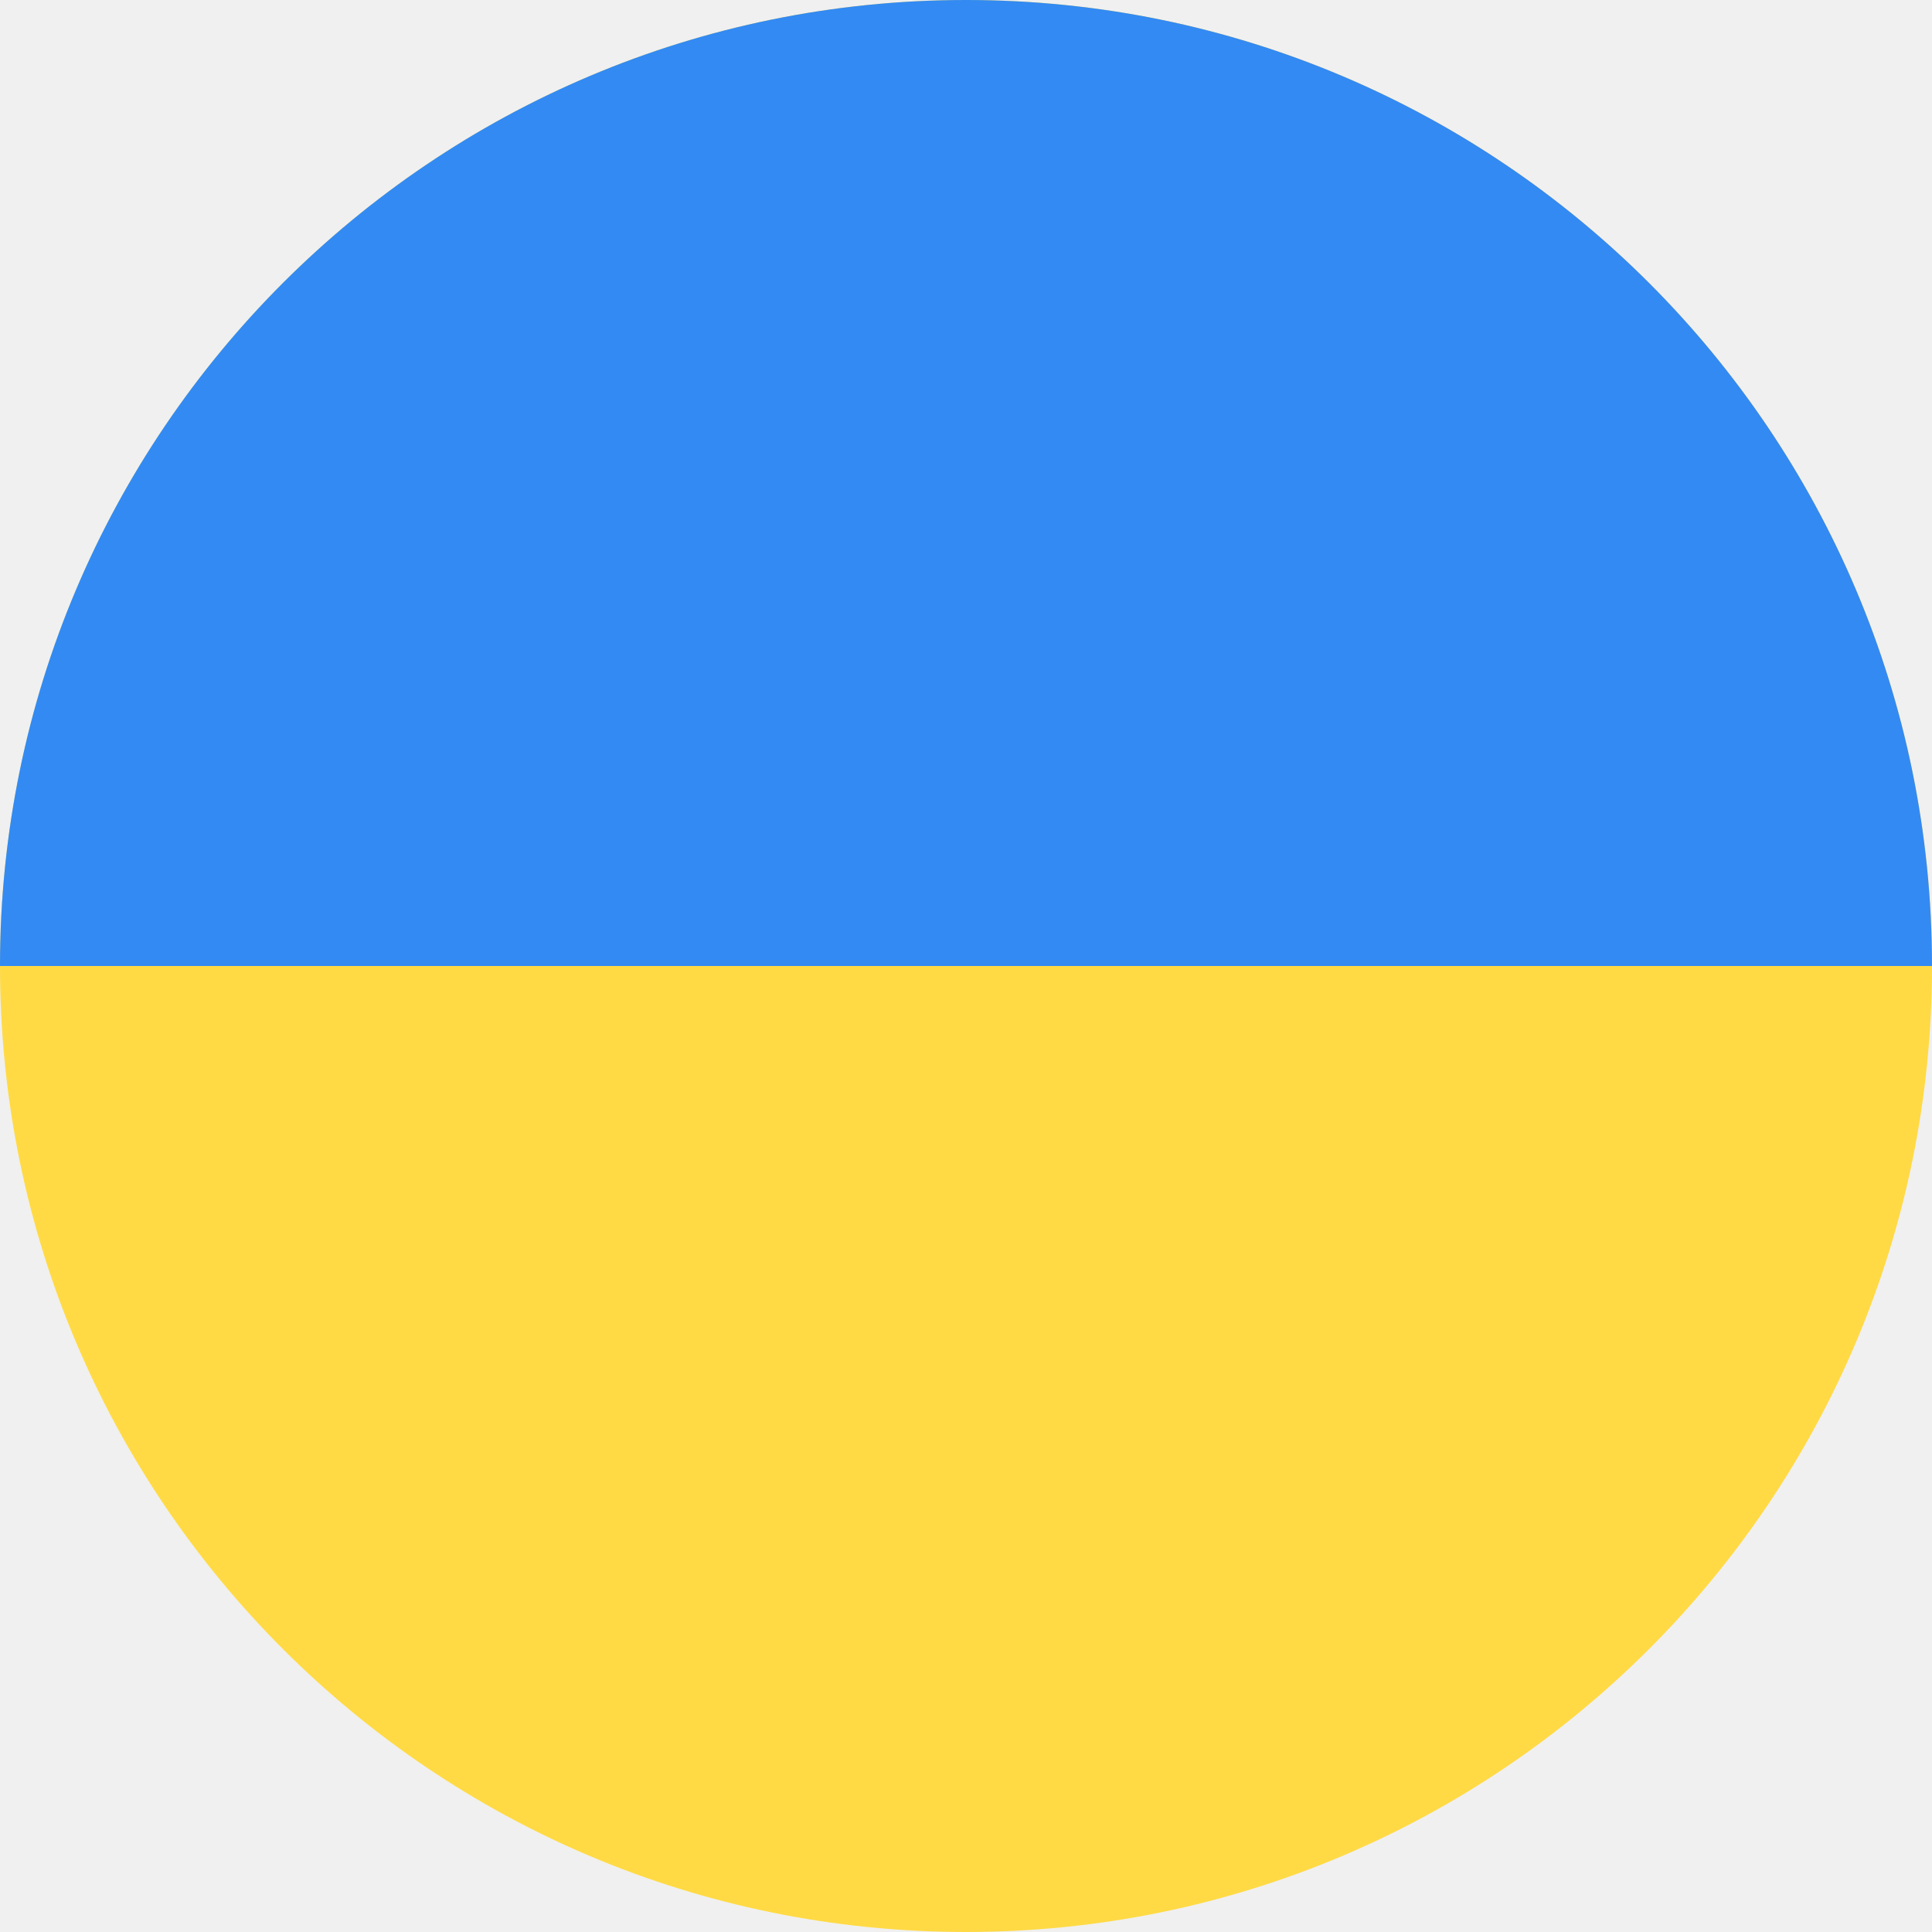
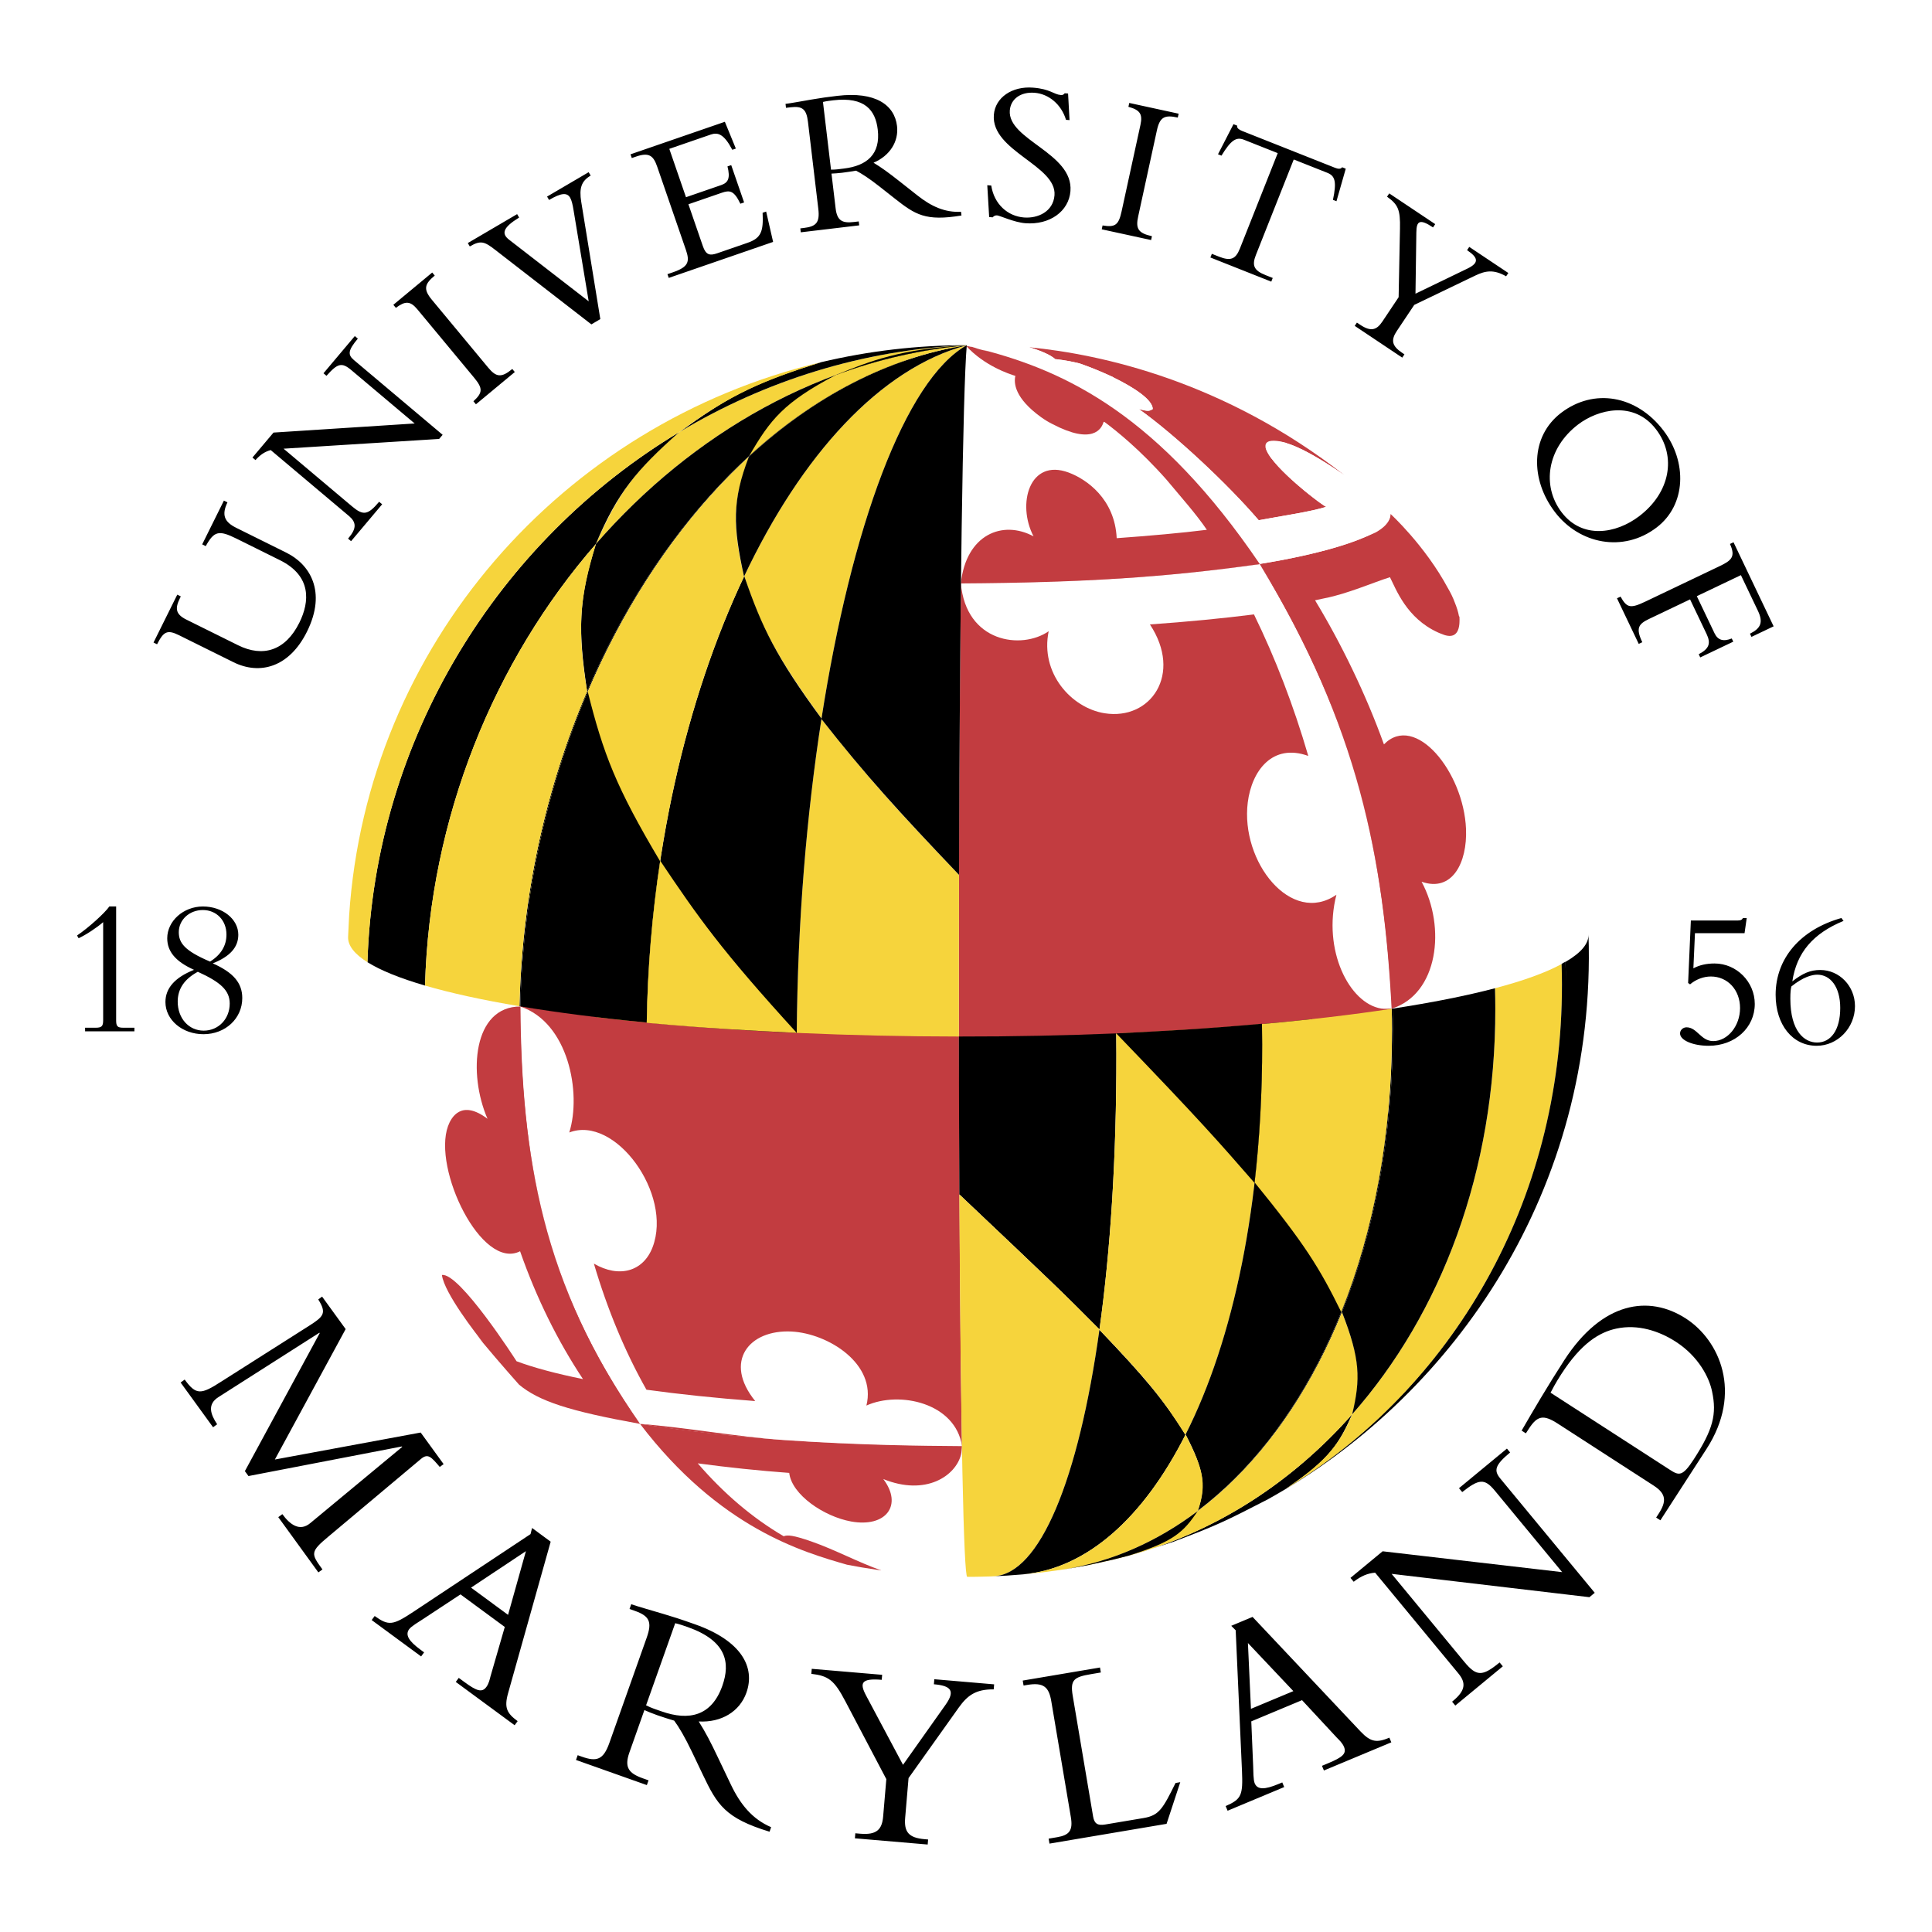
- <svg xmlns="http://www.w3.org/2000/svg" version="1.1" id="Layer_1" x="0px" y="0px" viewBox="0 0 512 512" style="enable-background:new 0 0 512 512;" xml:space="preserve">
-   <circle style="fill:#FFDA44;" cx="256" cy="256" r="256" />
-   <path style="fill:#338AF3;" d="M0,256C0,114.616,114.616,0,256,0s256,114.616,256,256" />
-   <g>
- </g>
-   <g>
- </g>
-   <g>
- </g>
-   <g>
- </g>
-   <g>
- </g>
-   <g>
- </g>
-   <g>
- </g>
-   <g>
- </g>
-   <g>
- </g>
-   <g>
- </g>
-   <g>
- </g>
-   <g>
- </g>
-   <g>
- </g>
-   <g>
- </g>
-   <g>
- </g>
+ <svg xmlns="http://www.w3.org/2000/svg" width="2500" height="2500" viewBox="0 0 192.756 192.756">
+   <g fill-rule="evenodd" clip-rule="evenodd">
+     <path fill="#fff" d="M0 0h192.756v192.756H0V0z" />
+     <path d="M96.707 157.324c34.012 0 61.856-27.572 61.856-61.584 0-34.011-28.971-61.341-61.856-61.311-34.012.032-62.041 27.3-62.041 61.311 0 34.012 28.029 61.584 62.041 61.584z" fill="#fff" />
+     <path d="M125.537 56.738c-7.961 1.216-18.639 1.921-29.821 1.912.144-12.235.348-21.077.586-23.747 11.327 1.93 21.624 10.096 29.235 21.835z" fill="#fff" />
+     <path d="M138.826 100.709c-11.527 1.758-26.98 2.779-43.163 2.764-.019-16.672.061-32.756.208-45.282 11.171.01 21.839-.695 29.798-1.909 7.79 12.016 12.767 27.778 13.157 44.427z" fill="#c23c40" />
+     <path d="M137.814 100.625c-3.197-.502-5.893-5.844-4.48-11.357-4.51 3.117-9.584-3.289-8.844-9.214.395-3.141 2.449-5.931 6.037-4.635-1.459-5.012-3.285-9.755-5.418-14.119-3.186.403-6.676.74-10.381 1 3.291 4.972.062 9.597-4.527 8.861-3.332-.534-6.438-4.024-5.574-8.183-2.701 1.875-8.26 1.134-8.761-4.802 10.207-.053 19.185-.396 29.826-1.898v.001c8.598 14.184 12.291 26.62 13.178 44.351-.317-.001-.743.044-1.056-.005zM63.899 142.17c-6.354-1.066-10.577-2.432-12.002-3.908-1.571-1.766-3.626-4.156-5.082-6.02-3.531-5.164-3.597-5.262-5.154-8.232-2.704-5.723-2.757-5.832-3.818-9.012-1.786-6.182-1.82-6.301-2.364-9.662a139.2 139.2 0 0 1-.783-9.763l.053-2.67c-.107 2.613 6.202 5.093 17.117 6.925a94.21 94.21 0 0 0-.036 2.607c.027 16.079 4.605 29.993 12.069 39.735z" fill="#fff" />
+     <path d="M96.504 157.32c-.288-.002-.669-.004-.957-.008-.567-.014-1.133-.037-1.699-.053-3.717-.205-6.149-.561-9.338-1.145-8.023-1.834-15.137-6.793-20.657-14.055 5.446.912 12.449 1.604 20.59 1.957 3.848.168 7.719.25 11.535.252.143 8.25.327 13.046.526 13.052z" fill="#fff" />
+     <path d="M95.976 144.27a275.095 275.095 0 0 1-11.533-.252c-8.131-.355-15.128-1.043-20.571-1.953-7.396-9.734-11.928-23.6-11.954-39.613-.001-.701.007-1.4.023-2.098 7.416 1.238 16.945 2.178 28.023 2.658 5.241.23 10.514.342 15.709.344.001.699.003 1.398.003 2.102.027 16.013.138 29.575.3 38.812z" fill="#c23c40" />
+     <path d="M95.881 145.119c-.53 2.133-3.521 4.17-7.755 2.445 1.979 2.611.265 4.865-3.215 4.234-2.707-.49-5.92-2.668-6.17-4.846a151.144 151.144 0 0 1-9.126-.953c2.583 3 5.462 5.453 8.575 7.273.371-.152.948-.113 2.792.531 2.361.828 4.562 2.031 6.919 2.869l-.001.01c-1.846-.283-2.084-.32-3.394-.57-4.444-1.277-12.716-3.656-20.652-14.053h-.002.002c9.562 1.477 18.871 2.113 32.127 2.197-.03.262-.038.609-.1.863z" fill="#c23c40" />
+     <path d="M63.853 142.061c-8.515-12.193-11.866-23.869-11.955-41.643 4.812 1.588 6.136 8.617 4.899 12.57 4.579-1.766 10.331 6.145 8.315 11.438-.928 2.438-3.337 3.115-5.86 1.646 1.362 4.619 3.131 8.842 5.244 12.58 3.236.447 6.872.83 10.852 1.133-3.195-3.936-.633-7.156 3.629-6.938 3.658.188 8.502 3.23 7.465 7.385 3.301-1.488 8.887-.266 9.54 4.049-4.01-.031-10.069-.076-17.833-.611-4.789-.332-9.511-1.236-14.296-1.609z" fill="#fff" />
+     <path fill="#c23c40" d="M63.853 142.061zM63.853 142.061zM63.853 142.061c-7.045-1.273-10.091-2.26-12.074-3.922-1.427-1.613-3.315-3.779-4.648-5.473.244.307.405.51 1.058 1.273-.643-.807-3.863-4.918-4.099-6.732 1.751-.281 7.393 8.516 7.447 8.605 1.712.639 3.941 1.236 6.627 1.781-2.527-3.809-4.645-8.088-6.275-12.754-3.841 1.939-8.742-8.211-7.188-12.492.317-.873 1.334-2.691 3.938-.725-1.962-4.518-1.445-11.213 3.286-11.203.107 14.968 2.175 27.776 11.928 41.642z" />
+     <path d="M138.553 111.309l-.076-.113c.27-2.756.406-5.596.4-8.51 0-.68-.008-1.361-.025-2.041a.627.627 0 0 0 .09-.014 85.875 85.875 0 0 1-.389 10.678zM106.049 156.59l-.037.008c16.969-2.637 30.047-20.645 32.465-45.402l.076.113c-2.453 24.684-15.537 42.637-32.506 45.281h.002z" />
+     <path d="M126.527 149.57c-4.189 2.154-5.062 2.602-9.547 4.285-1.318.432-3.084.984-4.42 1.365 8.633-2.326 16.297-7.264 22.354-14.127-1.287 2.857-2.17 4.49-6.684 7.488a53.22 53.22 0 0 1-1.705.988h.002v.001z" />
+     <path d="M128.23 148.582c3.713-2.568 5.283-4.086 6.686-7.488 8.873-10.055 14.297-24.252 14.271-40.459 0-.68-.012-1.361-.031-2.039 2.803-.738 5.057-1.547 6.645-2.413.021.677.035 1.356.035 2.038.033 21.746-10.986 40.324-27.606 50.361z" fill="#f6d43c" />
+     <path d="M109.695 132.637c-4.107-4.117-4.107-4.117-13.979-13.469-.022-4.316-.037-8.904-.045-13.711l-.002-2.043c5.351.006 10.624-.102 15.698-.312.008.678.012 1.359.014 2.041.015 10.341-.596 19.677-1.686 27.494z" />
+     <path d="M99.133 157.266l-.391.018c-.852.021-1.24.035-1.596.035l-.644.002c-.358-.012-.668-15.26-.787-38.152 9.235 8.74 10.2 9.654 13.979 13.469-2.094 15.016-5.96 24.428-10.561 24.628z" fill="#f6d43c" />
+     <path d="M102.055 157.076c-.488.039-1.143.09-1.633.123-.387.021-.9.049-1.289.066 4.598-.197 8.463-9.596 10.557-24.592 4.459 4.684 6.424 6.973 8.58 10.48-4.2 8.288-9.84 13.353-16.215 13.923z" />
+     <path d="M118.27 143.154c-2.125-3.336-3.414-5.104-8.58-10.48 1.094-7.824 1.707-17.172 1.691-27.531a230.39 230.39 0 0 0-.014-2.041c5.082-.213 9.965-.527 14.541-.932.01.678.018 1.359.018 2.041.025 15.9-2.879 29.51-7.656 38.943z" fill="#f6d43c" />
+     <path d="M119.51 150.723c.777-2.441.711-3.883-1.223-7.605 4.768-9.432 7.664-23.027 7.639-38.906 0-.682-.008-1.363-.018-2.041 1.715-.152 3.387-.318 5.01-.496 2.268 2.676 5.094 6.004 7.559 9.521-1.723 17.644-8.862 31.861-18.967 39.527z" />
+     <path d="M106.012 156.598c-.459.064-1.07.154-1.531.215-1.445.174-1.445.174-2.191.242l-.234.021c6.385-.57 12.033-5.65 16.232-13.959 1.666 3.328 2.203 4.846 1.223 7.605-4.07 3.09-8.623 5.117-13.5 5.875h.001v.001z" fill="#f6d43c" />
+     <path d="M112.561 155.221l-1.488.379c-2.479.557-2.479.557-3.822.793l-1.201.197c12.039-1.877 22.121-11.457 27.84-25.682 1.58 4.211 2.078 6.182 1.018 10.195-6.056 6.86-13.719 11.792-22.347 14.118z" fill="#f6d43c" />
+     <path d="M111.072 155.6c-2.479.557-2.479.557-3.822.793l-1.201.197c4.846-.756 9.379-2.762 13.436-5.816-1.416 2.105-2.381 3.035-6.926 4.447l-1.487.379zM134.906 141.104c.846-3.529.816-5.498-1.018-10.195 3.254-8.098 5.096-17.697 5.08-28.236-.002-.68-.01-1.361-.027-2.041 3.898-.598 7.344-1.279 10.215-2.035.02.678.031 1.359.031 2.039.026 16.21-5.404 30.411-14.281 40.468z" />
+     <path d="M126.527 149.57a56.814 56.814 0 0 0 1.646-.953l-.627.373-1.019.58z" fill="#f6d43c" />
+     <path d="M156.123 98.059c.035 22.096-11.398 40.951-28.547 50.916l-.029.016.627-.373c16.65-10.029 27.695-28.627 27.662-50.396 0-.682-.014-1.361-.035-2.038.098-.055.193-.107.285-.162.023.675.035 1.355.037 2.037z" />
+     <path d="M133.816 130.902c-2.18-4.439-3.656-6.803-8.643-12.93.498-4.344.76-8.947.752-13.762 0-.682-.008-1.363-.018-2.041 4.684-.416 9.037-.928 12.943-1.525.018.68.025 1.361.025 2.041.02 10.532-1.814 20.124-5.059 28.217z" fill="#f6d43c" />
+     <path d="M125.166 118.021c-3.566-4.094-5.355-6.148-13.797-14.92 4.773-.24 8.545-.428 14.537-.963.012.689.02 1.379.02 2.072.008 4.834-.256 9.455-.76 13.812v-.001zM51.916 100.408a1.43 1.43 0 0 0-.086-.016c.082-3.623.391-7.201.914-10.708l.065.141a85.927 85.927 0 0 0-.893 10.583z" />
+     <path d="M52.808 89.826l-.065-.141c3.776-25.386 18.593-46.953 37.14-53.565l-.079.035c-18.499 6.668-33.262 28.27-36.996 53.671z" />
+     <path d="M89.803 36.154l.079-.035a36.034 36.034 0 0 1 6.574-1.678 36.148 36.148 0 0 0-6.653 1.713z" />
+     <path d="M59.448 54.278c2.154-4.83 3.733-7.242 8.309-11.158 8.518-5.114 18.297-8.233 28.699-8.679-14.322 1.296-27.337 8.735-37.008 19.837z" fill="#f6d43c" />
+     <path d="M42.406 98.33c-2.508-.732-4.444-1.516-5.746-2.332.683-22.282 13.065-42.05 31.097-52.877-4.264 3.786-6.161 6.04-8.309 11.158-10.121 11.621-16.58 27.253-17.042 44.05v.001z" />
+     <path d="M95.669 103.414a370.647 370.647 0 0 1-16.178-.363c.082-10.995.972-21.715 2.463-31.312 4.469 5.607 6.811 8.327 13.727 15.546-.013 5.243-.018 10.653-.012 16.129zM81.961 71.696c-4.182-5.819-5.975-8.842-7.706-14.22C80 45.358 87.825 36.757 96.456 34.442c-6.147 3.465-11.517 18.125-14.495 37.254z" fill="#f6d43c" />
+     <path d="M79.492 103.051a299.71 299.71 0 0 1-14.965-1.029c.257-16.528 3.936-32.324 9.729-44.544 1.769 5.157 3.199 8.08 7.706 14.219-1.494 9.607-2.387 20.345-2.469 31.353v.001h-.001z" />
+     <path d="M64.526 102.021a241.275 241.275 0 0 1-4.962-.531c-2.063-3.164-4.631-7.099-6.756-11.664 2.641-17.975 10.809-34.047 21.912-44.272-1.48 4.082-1.776 6.504-.487 11.968-5.781 12.215-9.449 27.993-9.707 44.499z" fill="#f6d43c" />
+     <path d="M74.233 57.522c-1.108-5.027-1.202-7.59.487-11.968 6.428-5.92 13.84-9.879 21.736-11.112-8.643 2.317-16.476 10.938-22.223 23.08z" />
+     <path d="M58.575 68.975c-.901-5.984-.904-9.105.883-14.706 9.669-11.097 22.681-18.532 36.998-19.827-3.413.572-4.028.675-6.574 1.678-13.206 4.709-24.522 17.001-31.307 32.855z" />
+     <path d="M74.759 45.471c2.076-3.595 3.44-5.331 8.648-8.065a50.85 50.85 0 0 1 13.049-2.964c-7.877 1.226-15.274 5.154-21.697 11.029zM51.829 100.393c-3.692-.621-6.857-1.314-9.423-2.062.462-16.805 6.924-32.44 17.052-44.061-1.575 5.206-1.944 8.212-.883 14.706-4.059 9.483-6.495 20.242-6.746 31.417z" fill="#f6d43c" />
+     <path d="M67.815 43.086c4.519-3.256 7.059-4.798 14.102-6.949a62.775 62.775 0 0 1 14.54-1.695c-10.38.444-20.136 3.55-28.642 8.644z" />
+     <path d="M36.66 95.998c-1.293-.811-1.958-1.656-1.931-2.516l.104-2.142c1.777-26.921 21.258-49.063 47.083-55.204-5.828 1.849-9.075 3.223-14.102 6.949C49.75 53.905 37.343 73.693 36.66 96v-.002z" fill="#f6d43c" />
+     <path d="M64.526 102.021c-4.684-.451-8.912-.996-12.611-1.613.249-11.167 2.679-21.918 6.724-31.399 1.563 6.223 2.826 9.54 7.222 16.922a120.4 120.4 0 0 0-1.335 16.09z" />
+     <path d="M64.525 102.051a120.1 120.1 0 0 1 1.345-16.173c3.781 5.626 6.104 8.946 13.622 17.173-5.154-.258-8.877-.447-14.967-1z" fill="#f6d43c" />
+     <path d="M83.407 37.406c3.434-1.39 6.401-2.588 13.049-2.964a50.86 50.86 0 0 0-13.049 2.964zM156.203 95.96c1.576-.917 2.314-1.837 2.283-2.742.846 25.746-13.654 45.721-30.805 55.686l-.062.037.648-.389c16.646-10.025 27.688-28.619 27.652-50.391 0-.682-.012-1.361-.035-2.039.105-.057.209-.115.309-.173.023.677.035 1.356.035 2.038l-.025-2.027z" />
+     <path d="M125.756 56.251h-.002.002a.833.833 0 0 1 .049-.008h-.002l.031-.005c.6-.099 1.16-.196 1.703-.291 3.523-.651 11.203-2.334 11.203-4.664 0 0 3.42 3.126 5.715 7.392.275.463.51.946.689 1.436.199.488.342.941.414 1.348.018.025.035.052.051.079.012.197.012.369.004.531 0 .068-.004.135-.012.198-.131 1.323-.947 1.351-1.828.958-.094-.036-.186-.067-.283-.115-3.168-1.426-4.201-4.326-4.816-5.524-1.607.508-4.268 1.664-6.477 2.093-.26.052-.729.162-.994.212 2.605 4.292 5.09 9.415 6.873 14.377 3.102-3.188 7.955 2.726 8.189 8.438.137 3.354-1.371 6.34-4.434 5.264 2.453 4.545 1.666 11.209-2.99 12.667-.775-14.941-3.309-28.202-13.15-44.355v-.001l.065-.03zM126.312 44.794c-.014-.01-.027-.02-.043-.028l.037.001a.944.944 0 0 1-.037-.135c.043-.059.105-.139.148-.196a5.71 5.71 0 0 1 .201-.023l-.012-.016s.447-1.878 7.521 3.007c-12.023-9.385-24.219-12.053-31.445-12.759.766.225 1.342.45 1.775.665.379.187.646.364.838.528a.138.138 0 0 0 .029-.006c.877.098 1.672.25 2.381.426h.002c.256.089.516.183.775.28l.098.037a29.725 29.725 0 0 1 1.481.604c.066.029.133.055.197.084.268.12.539.242.812.371l-.002.011c2.172 1.062 3.93 2.254 3.941 3.167-.324.197-.424.258-1.381 0 3.643 2.6 8.865 7.49 11.953 11.092 2.121-.401 5.283-.857 6.742-1.345-.104.109-5.374-3.856-6.011-5.765z" fill="#c23c40" />
+     <path d="M138.705 51.328a66.065 66.065 0 0 0-4.576-3.924c-2.863-1.979-4.641-2.847-5.742-3.181l.014-.014s-3.529-1.135-1.535 1.564l.01-.01c1.531 2.03 5.361 4.888 5.451 4.797-1.459.488-4.621.944-6.742 1.345-3.088-3.602-8.311-8.492-11.953-11.092.957.258 1.057.197 1.381 0-.012-.913-1.77-2.105-3.941-3.167l.002-.011c-.273-.129-.545-.251-.812-.371-.064-.029-.131-.055-.197-.084a33.046 33.046 0 0 0-1.481-.604l-.098-.037c-.26-.098-.52-.191-.775-.28h-.002a18.314 18.314 0 0 0-2.381-.426l-.029.006c.049.043.084.083.127.125l-.234-.113c.045-.004.084-.01.107-.012a3.916 3.916 0 0 0-.838-.528c-.434-.215-1.01-.44-1.775-.665a47.833 47.833 0 0 0-4.314-.237c-.826-.031-1.491-.038-1.633.013-.011.004-.013.01-.015.016a9.77 9.77 0 0 0-.397.019l.274.088c-.155-.024-.317-.052-.468-.075.386.064.77.137 1.152.215.961.317 2.959.85 4.469 1.242 9.248 3.256 17.576 10.545 24.006 20.326.098-.015.193-.03.291-.047 5.725-.962 8.896-2.021 11.168-3.07l.018-.008c1.637-.904 1.455-1.793 1.455-1.793l.013-.007z" fill="#fff" />
+     <path d="M125.691 56.278s0 .001 0 0c-10.039-14.795-19.268-19.216-27.666-21.385.217.063.434.13.652.202-.393-.105-.791-.21-1.143-.301a18.166 18.166 0 0 1-.277-.092c.254.062.512.127.768.192a19.392 19.392 0 0 0-.893-.234 5.881 5.881 0 0 1-.245-.085c.024.013.052.028.085.048-.192-.043-.387-.087-.592-.128 1.798 1.986 4.314 2.826 4.923 3.007-.174.744-.045 2.23 2.551 4.109.402.292.791.521 1.166.706 4.002 2.092 4.885.464 5.074-.19.021-.017.047-.032.068-.052 1.223.902 3.6 2.815 6.229 5.791 1.514 1.818 2.941 3.404 4.016 4.992-2.471.312-5.75.604-8.994.836-.186-3.928-3.018-5.888-4.801-6.55-3.9-1.449-5.184 3.142-3.494 6.369-3.088-1.669-6.739-.182-7.252 4.695 12.196-.074 20.558-.614 29.825-1.93v-.001.001z" fill="#c23c40" />
+     <path d="M95.681 87.285c-6.055-6.352-9.302-9.916-13.727-15.546 2.977-19.149 8.35-33.828 14.501-37.297-.396 4.505-.703 26.547-.774 52.843zM22.339 49.945l.354.175c-.599 1.254-.318 1.949.871 2.538l5.018 2.49c2.304 1.143 4.047 3.836 2.047 7.87-1.761 3.549-4.69 4.365-7.346 3.046l-5.426-2.691c-1.19-.589-1.542-.348-2.186.907l-.354-.175 2.369-4.775.353.174-.083.168c-.507 1.021-.449 1.605.627 2.14l5.167 2.562c2.508 1.246 4.741.524 6.115-2.246 1.042-2.1 1.229-4.669-1.931-6.236l-4.33-2.148c-1.783-.884-2.238-.763-3.078.743l-.353-.175 2.166-4.367zM43.813 43.793l-15.521.973 6.805 5.733c1.143.964 1.594.91 2.729-.438l.302.252-3.101 3.68-.302-.254.054-.063c.829-.983.763-1.58.034-2.197l-7.804-6.575c-.562.15-1.036.456-1.519.998l-.303-.253 2.101-2.491 14.083-.908-6.313-5.319c-.967-.817-1.383-.677-2.483.564l-.301-.253L35.4 33.53l.302.254c-1.002 1.189-1.009 1.616-.392 2.139l8.852 7.458-.349.412zM51.362 37.118l-3.878 3.219-.251-.302c.949-.87.945-1.298.057-2.368l-5.644-6.798c-.716-.863-1.217-.85-2.15-.156l-.252-.303 3.878-3.22.252.303c-1.005.835-1.171 1.35-.283 2.419l5.616 6.766c.783.943 1.303 1.05 2.405.135l.25.305zM59.002 32.363l-9.558-7.406c-1.108-.866-1.48-1.008-2.572-.369l-.199-.339 4.921-2.885.199.34c-1.625 1.001-1.799 1.606-.977 2.23l7.919 6.13-1.504-9.048c-.097-.616-.2-1.037-.346-1.289-.314-.537-.889-.489-2.105.224l-.198-.339 4.149-2.433.201.34c-.932.545-1.162 1.258-.942 2.619l1.904 11.699-.892.526zM74.239 20.198l-.373.128c-.638-1.336-1.064-1.367-1.868-1.089l-3.314 1.143 1.441 4.178c.31.901.704.962 1.431.712l3.02-1.042c1.373-.473 1.602-1.145 1.509-3l.354-.121.694 3.029-10.412 3.591-.13-.373.55-.188c1.567-.541 1.694-1.068 1.289-2.244l-2.854-8.273c-.379-1.099-.795-1.482-2.109-1.029l-.432.149-.129-.373 9.413-3.245 1.096 2.671-.353.123c-.83-1.58-1.441-1.764-2.147-1.521l-4.138 1.427 1.664 4.825 3.51-1.21c.707-.243.925-.693.63-1.864l.373-.128 1.285 3.724zM82.107 10.172c.365-.086.634-.117 1.025-.164 3.172-.376 4.213 1.003 4.441 2.918.294 2.47-1.094 3.619-3.38 3.89-.475.057-.78.113-1.282.111l-.804-6.755zm.85 7.148c.333-.019.603-.03 1.056-.084.556-.066.884-.126 1.396-.208.534.271 1.325.782 2.34 1.581l1.52 1.198c2.051 1.615 3.072 2.287 6.657 1.694l-.044-.372c-1.598.085-2.945-.527-4.305-1.596l-1.82-1.434c-1.083-.854-1.769-1.357-2.604-1.864 1.63-.695 2.527-2.119 2.343-3.663-.25-2.101-2.146-3.463-5.956-3.009a43.8 43.8 0 0 0-2.588.37c-.839.142-2.085.374-2.581.432l.047.392.454-.053c1.194-.142 1.588.187 1.74 1.463l1.031 8.672c.166 1.379-.229 1.761-1.444 1.905l-.351.042.047.392 5.829-.694-.047-.393-.473.057c-1.154.137-1.685-.112-1.832-1.348l-.415-3.48zM98.896 18.509c.289 1.875 1.654 3.063 3.268 3.189 1.385.109 2.916-.584 3.043-2.217.234-2.979-6.332-4.406-6.051-8.026.135-1.716 1.805-2.876 3.914-2.71 1.736.136 2.051.68 2.773.736.166.014.25-.021.387-.176l.332.025.146 2.653-.352-.027c-.463-1.534-1.711-2.588-3.139-2.7-1.365-.106-2.377.605-2.469 1.762-.229 2.938 6.348 4.242 6.051 8.046-.158 2.026-2.076 3.396-4.496 3.207-1.135-.089-2.541-.761-2.83-.783a.499.499 0 0 0-.43.195l-.354-.026-.188-3.178.395.03zM114.846 23.95l-4.926-1.072.084-.385c1.271.212 1.604-.054 1.9-1.413l1.881-8.633c.238-1.095-.08-1.482-1.203-1.791l.086-.385 4.924 1.072-.084.386c-1.277-.278-1.785-.092-2.082 1.267l-1.869 8.593c-.264 1.197-.025 1.672 1.373 1.977l-.084.384zM125.301 25.438c-.412 1.041-.211 1.546.967 2.012l.713.283-.146.367-6.074-2.41.146-.366.713.283c1.176.465 1.668.238 2.082-.804l3.777-9.525-3.355-1.331c-.773-.306-1.295 0-2.258 1.582l-.346-.137 1.545-3.003.367.146c-.025.125.021.232.121.316.1.085.227.158.363.21l9.273 3.677c.27.107.582.165.713-.052l.365.146-.928 3.245-.35-.137c.385-1.812.213-2.392-.557-2.698l-3.355-1.33-3.776 9.526zM146.42 26.79c1.186-.58 1.055-1.092-.051-1.829l.219-.328 3.898 2.604-.219.329c-1.23-.698-2.043-.567-3.066-.079L141.1 30.42l-1.729 2.587c-.611.914-.525 1.495.527 2.198l.223.15-.219.326-4.74-3.168.217-.327.328.219c1.07.715 1.645.524 2.209-.32l1.625-2.432.135-6.847c.043-1.892-.193-2.398-1.291-3.183l.219-.327 4.588 3.065-.219.327c-1.348-.899-1.652-.629-1.664.51l-.086 6.104 5.197-2.512zM163.555 51.491c-2.342 1.788-5.697 2.312-7.748-.376-2.023-2.655-1.445-6.411 1.641-8.764 1.979-1.509 5.562-2.417 7.777.486 2.074 2.721 1.398 6.315-1.67 8.654zm1.726 1.136c2.969-2.265 3.059-6.559.682-9.675-2.68-3.514-6.928-4.263-10.211-1.761-3.084 2.354-3.086 6.659-.621 9.891 2.439 3.201 6.82 4.086 10.15 1.545zM169.633 65.59l-.152-.318c1.068-.557 1.217-1.109.789-2.009l-1.652-3.462-4.102 1.956c-1.047.5-1.332.913-.664 2.316l-.355.169-2.17-4.549.355-.169c.629 1.125.971 1.215 2.486.492l7.34-3.503c1.197-.571 1.697-.923 1.09-2.242l.355-.17 4.002 8.388-2.209 1.053-.152-.318c1.076-.536 1.348-1.125.793-2.286l-1.697-3.556-4.398 2.098 1.77 3.707c.33.692.883.843 1.715.514l.152.318-3.296 1.571zM24.432 146.775l7.465-13.768-.03-.041-10.075 6.424c-1.141.729-.784 1.715-.127 2.711l-.407.297-3.237-4.463.406-.295c1.138 1.566 1.621 1.51 3.65.201l8.719-5.539c1.478-.941 1.833-1.266.955-2.656l.385-.283 2.35 3.24-7.062 13.014 14.547-2.693 2.289 3.152-.386.279c-.849-.988-1.166-1.379-1.863-.807l-9.221 7.736c-1.88 1.561-1.755 1.732-.619 3.299l-.408.295-4-5.514.407-.297c.732 1.01 1.726 1.795 2.801.883l9.159-7.594-.031-.043-15.309 2.953-.358-.491zM50.689 161.115l-3.693-2.717 5.475-3.639-1.782 6.356zm-.327 1.207l-1.428 4.939c-.072.275-.158.705-.409 1.047-.439.598-.982.396-2.199-.498l-.556-.408-.297.404 5.871 4.32.3-.408c-1.069-.785-1.359-1.328-.956-2.773l4.253-15.131-1.857-1.367-.153.611-11.689 7.754c-2.05 1.355-2.458 1.416-3.861.418l-.299.404 4.933 3.629.297-.406-.341-.252c-1.174-.861-1.573-1.484-1.148-2.062.22-.297.968-.734 1.417-1.029l3.703-2.441 4.419 3.249zM67.366 161.947c.467.111.792.225 1.267.393 3.847 1.365 4.256 3.537 3.433 5.859-1.063 2.996-3.303 3.523-6.076 2.541-.575-.203-.958-.312-1.531-.6l2.907-8.193zm-3.075 8.668c.39.168.706.307 1.256.502.674.24 1.084.355 1.716.551.458.613 1.075 1.648 1.785 3.139l1.064 2.232c1.435 3.012 2.222 4.359 6.665 5.711l.159-.451c-1.879-.807-3.075-2.271-4.025-4.268l-1.275-2.674c-.757-1.59-1.258-2.555-1.925-3.607 2.261.127 4.094-.994 4.757-2.867.906-2.549-.495-5.184-5.116-6.822-1.624-.574-2.132-.729-3.174-1.041s-2.601-.754-3.201-.967l-.168.475.55.195c1.448.514 1.714 1.113 1.165 2.662l-3.731 10.518c-.594 1.674-1.26 1.887-2.734 1.363l-.423-.15-.169.475 7.069 2.508.169-.475-.575-.203c-1.398-.498-1.865-1.084-1.333-2.582l1.494-4.224zM94.359 170.057c.97-1.381.506-1.873-1.185-2.018l.043-.502 5.968.51-.043.502c-1.807-.021-2.633.627-3.479 1.805l-5.017 7.047-.337 3.961c-.12 1.4.334 1.998 1.947 2.135l.342.029-.042.502-7.262-.619.042-.502.502.043c1.637.139 2.164-.428 2.274-1.721l.317-3.725-4.075-7.742c-1.12-2.143-1.697-2.564-3.408-2.764l.043-.5 7.024.598-.043.5c-2.06-.174-2.234.316-1.545 1.598l3.669 6.883 4.265-6.02zM116.389 181.965l-11.682 1.973-.084-.496.861-.146c1.201-.203 1.58-.67 1.355-2.002l-1.955-11.578c-.234-1.385-.75-1.889-2.395-1.611l-.367.062-.084-.496 7.709-1.303.084.496-.967.164c-1.699.287-2.111.545-1.838 2.164l2.035 12.049c.119.705.451.918 1.209.789l3.84-.646c1.543-.262 1.912-.941 3.174-3.494l.471-.08-1.366 4.155zM129.039 168.723l-4.232 1.768-.301-6.566 4.533 4.798zm.865.902l3.498 3.768c.201.203.523.498.688.889.285.686-.166 1.047-1.561 1.629l-.635.266.193.465 6.725-2.809-.193-.465c-1.223.51-1.838.48-2.869-.611l-10.781-11.438-2.129.889.445.445.627 14.014c.105 2.455-.049 2.836-1.629 3.525l.195.465 5.646-2.361-.191-.463-.393.162c-1.346.562-2.084.584-2.359-.076-.143-.344-.133-1.209-.154-1.746l-.186-4.432 5.063-2.116zM158.576 159.352l-19.734-2.328 7.242 8.766c1.215 1.471 1.795 1.506 3.531.072l.322.387-4.742 3.916-.318-.387.08-.068c1.268-1.045 1.322-1.812.545-2.752l-8.307-10.053c-.738.062-1.406.336-2.137.906l-.32-.387 3.207-2.652 17.912 2.08-6.719-8.131c-1.031-1.246-1.584-1.168-3.252.143l-.322-.387 4.783-3.951.318.387c-1.531 1.268-1.639 1.803-.98 2.6l9.422 11.4-.531.439zM154.699 138.949c.15-.281.473-.926 1.062-1.838 2.014-3.117 3.814-4.193 5.5-4.557 2.162-.465 4.289.248 5.936 1.312 2.293 1.482 3.346 3.613 3.615 4.955.488 2.273.105 3.793-1.824 6.775-1.135 1.758-1.49 1.623-2.402 1.033l-11.887-7.68zm10.291 9.272c1.291.834 1.266 1.607.49 2.809l-.246.377.424.273 4.604-7.123c3.639-5.631 1.295-10.84-2.068-13.012-3.672-2.373-8.338-1.699-12.137 4.178a136.17 136.17 0 0 0-2.35 3.783 233.905 233.905 0 0 0-1.895 3.227l.424.271.287-.443c.848-1.314 1.449-1.463 2.895-.527l9.572 6.187zM11.588 90.438v11.355c0 .588.117.744.725.744h1.097v.359H8.49v-.359h1.057c.628 0 .745-.176.745-.764v-9.771c-.625.549-1.724 1.274-2.448 1.606l-.157-.274c1.136-.764 2.76-2.232 3.224-2.897h.677v.001zM22.919 100.127c0 1.527-1.121 2.701-2.594 2.701-1.494 0-2.595-1.232-2.595-2.898 0-1.271.668-2.25 2.005-2.975 2.28 1.037 3.184 1.859 3.184 3.172zm.857-6.869c0-1.565-1.573-2.818-3.536-2.818-1.935 0-3.555 1.449-3.555 3.171 0 1.329.841 2.327 2.673 3.149-1.921.764-2.853 1.84-2.853 3.211 0 1.781 1.676 3.211 3.798 3.211 2.183 0 3.868-1.566 3.868-3.604 0-1.508-.88-2.545-2.943-3.463 1.722-.686 2.548-1.605 2.548-2.857zm-1.182-.018c0 1.113-.544 2.015-1.636 2.698-2.536-1.076-3.12-1.857-3.12-2.935 0-1.23 1.052-2.209 2.398-2.209 1.366 0 2.358 1.036 2.358 2.446zM168.697 91.841h4.633c.354 0 .471-.079.568-.251h.373l-.217 1.512h-4.947l-.158 3.509c.607-.33 1.311-.484 2.113-.484 2.189 0 4.012 1.828 4.012 4.035 0 2.373-1.979 4.176-4.6 4.176-1.564 0-2.855-.547-2.855-1.232 0-.336.295-.611.646-.611 1.057 0 1.428 1.375 2.66 1.375 1.447 0 2.68-1.512 2.68-3.295 0-1.805-1.232-3.15-2.914-3.15-.725 0-1.486.285-2.072.783l-.195-.135.273-6.232zM183.6 100.561c0 2.217-.941 3.453-2.311 3.453-1.236 0-2.666-1.08-2.666-4.375 0-.668.039-.943.1-1.217 1.193-.963 2.074-1.178 2.586-1.178 1.312 0 2.291 1.215 2.291 3.317zm.117-8.971c-4.094 1.154-6.562 4.031-6.562 7.656 0 3 1.686 5.092 4.094 5.092 2.098 0 3.822-1.797 3.822-3.955 0-2-1.549-3.607-3.469-3.607-.961 0-1.723.311-2.781 1.135.43-2.859 2.057-4.778 5.111-6.033l-.215-.288z" />
+   </g>
</svg>
